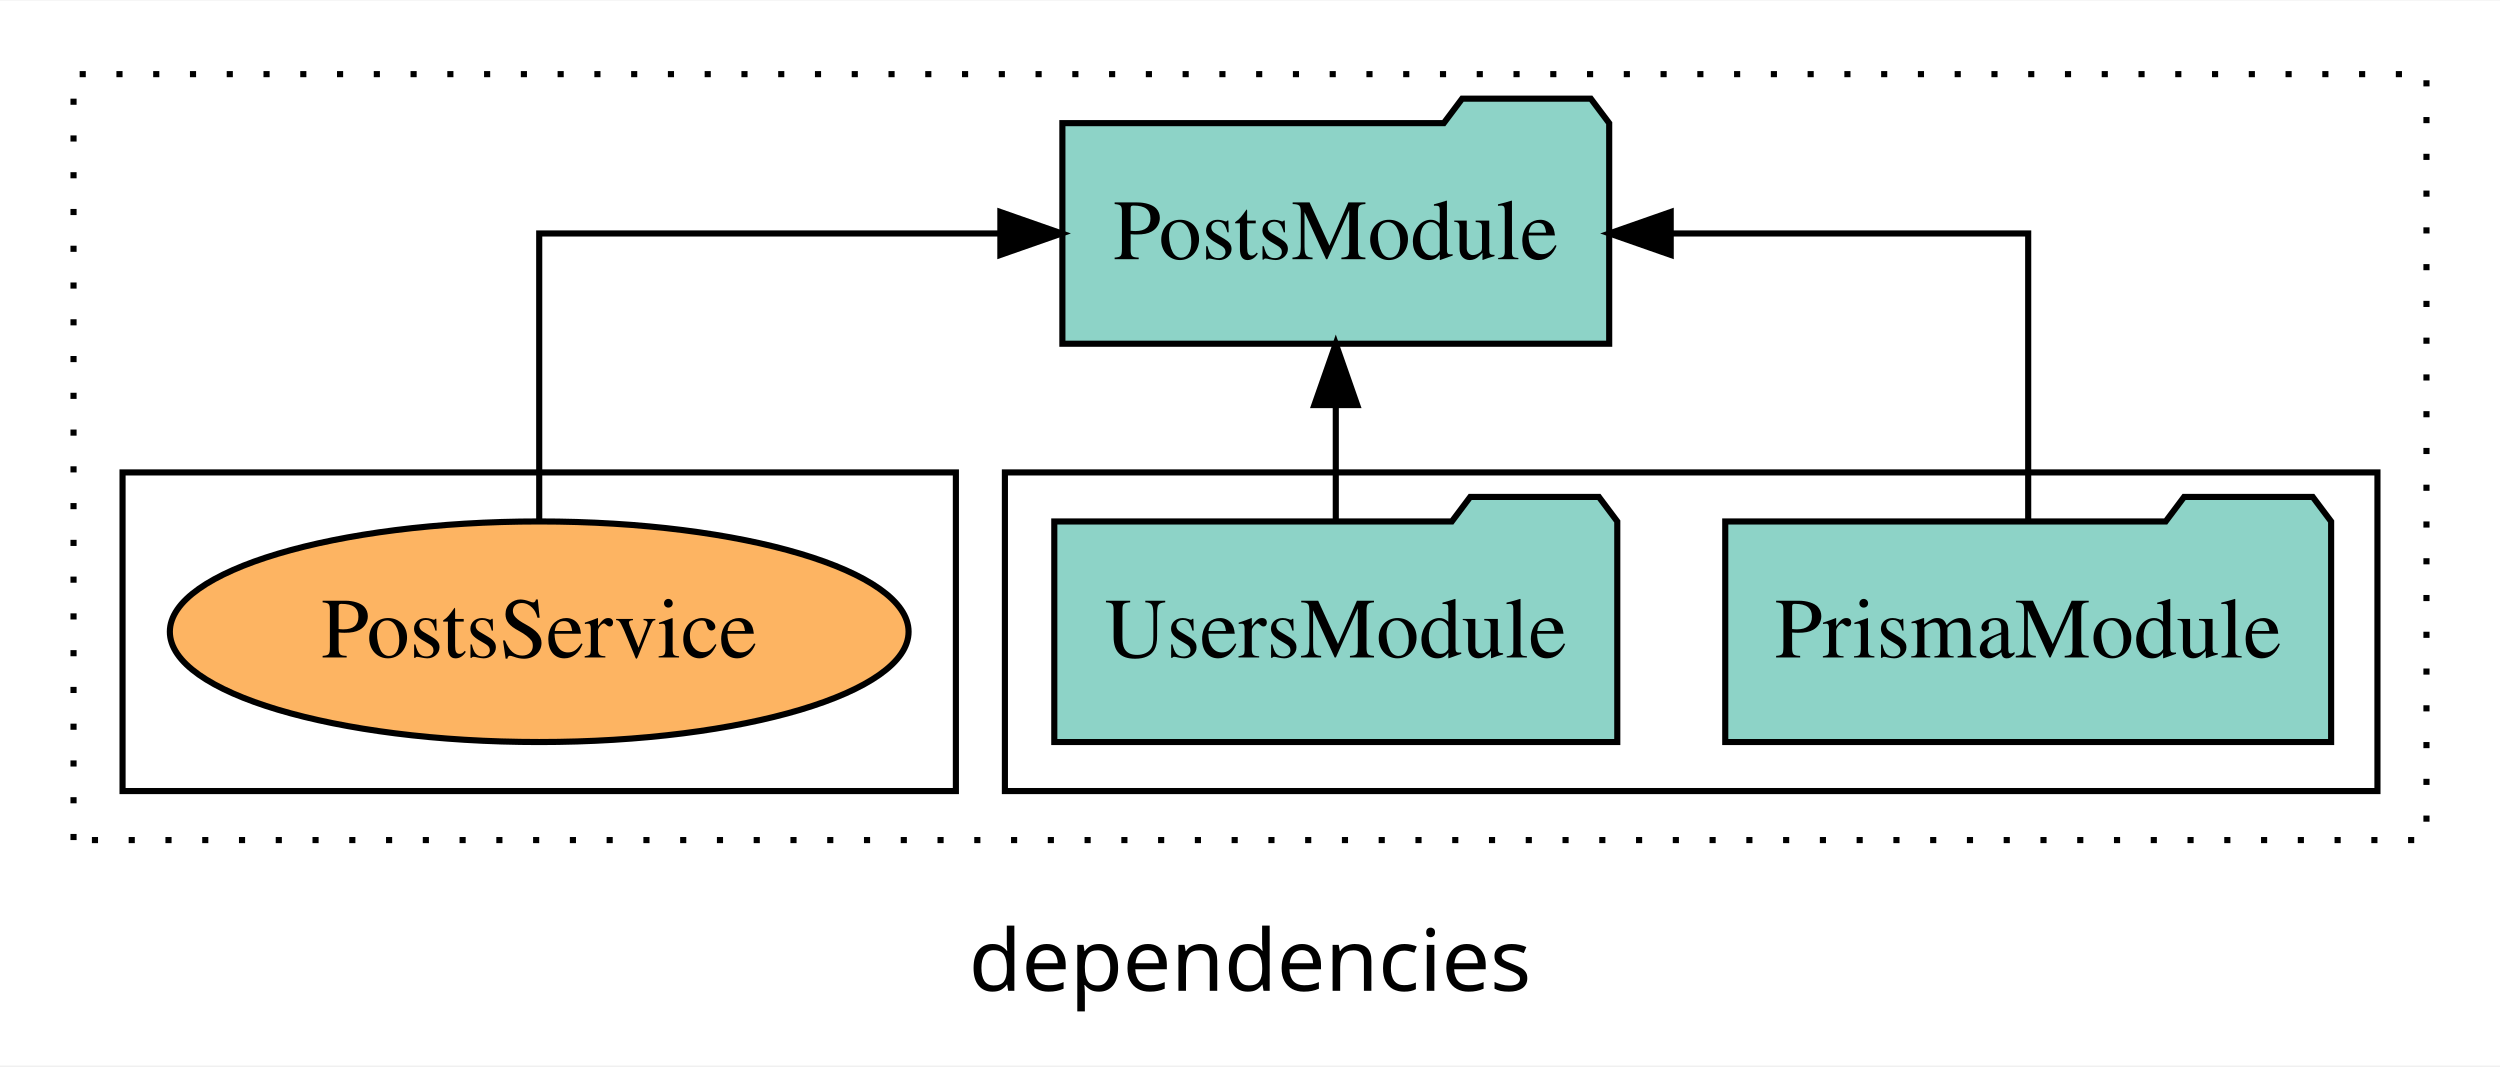
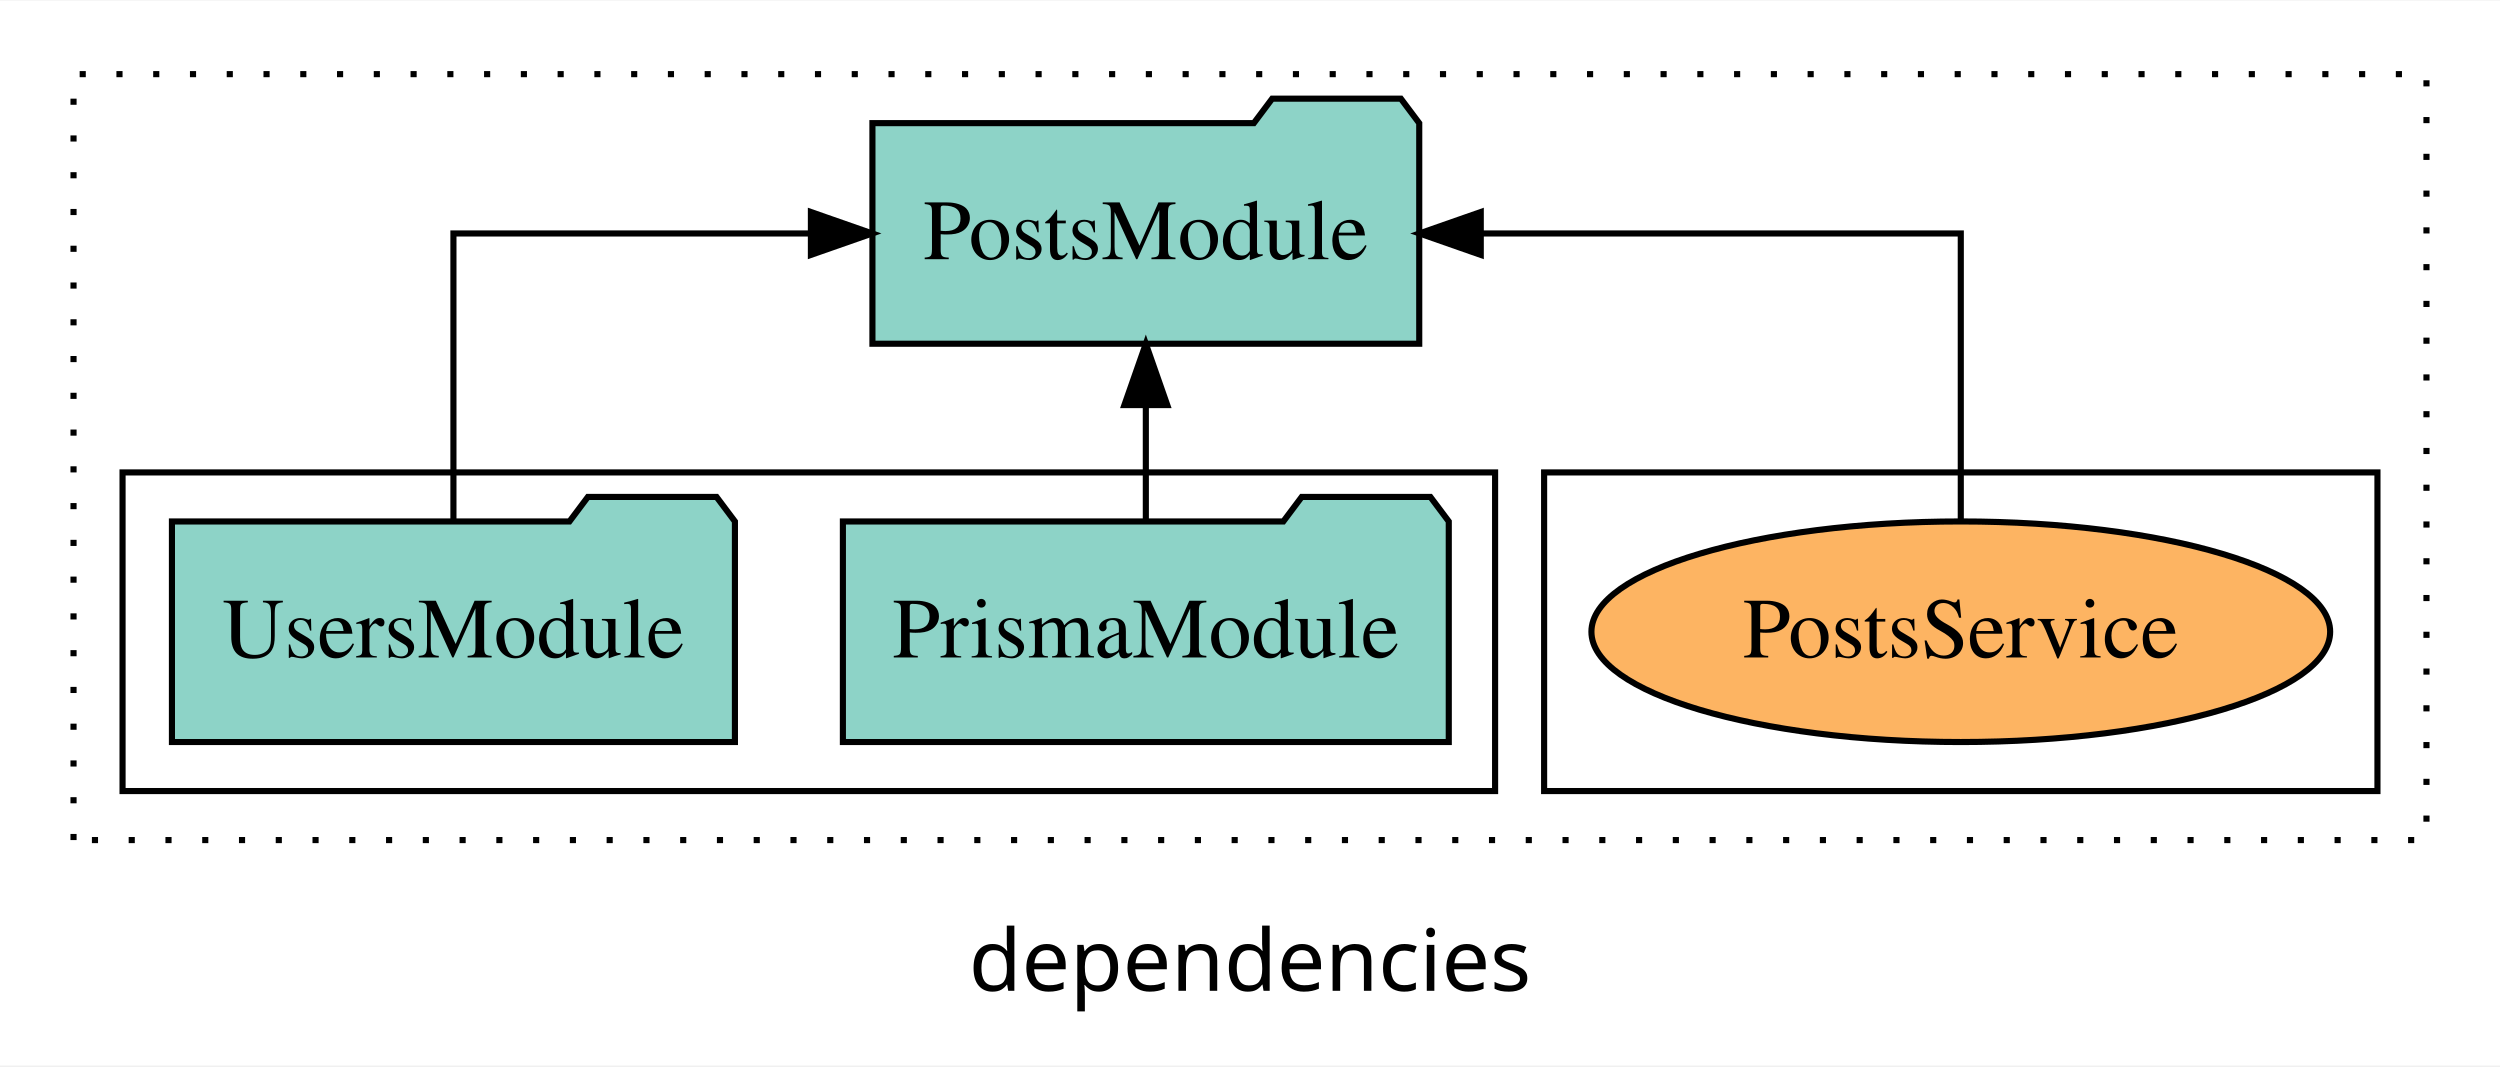
<svg xmlns="http://www.w3.org/2000/svg" width="408pt" height="174pt" viewBox="0.00 0.00 408.00 173.80">
  <g id="graph0" class="graph" transform="scale(1 1) rotate(0) translate(4 169.8)">
    <polygon fill="white" stroke="transparent" points="-4,4 -4,-169.8 404,-169.8 404,4 -4,4" />
    <text text-anchor="middle" x="200" y="-8.2" font-family="sans-serif" font-size="14.00">dependencies</text>
    <g id="clust1" class="cluster">
      <polygon fill="none" stroke="black" stroke-dasharray="1,5" points="8,-32.8 8,-157.8 392,-157.8 392,-32.8 8,-32.8" />
    </g>
+     <g id="clust6" class="cluster">
+       <polygon fill="none" stroke="black" points="248,-40.8 248,-92.8 384,-92.8 384,-40.8 248,-40.8" />
+     </g>
    <g id="clust3" class="cluster">
-       <polygon fill="none" stroke="black" points="160,-40.8 160,-92.8 384,-92.8 384,-40.8 160,-40.8" />
-     </g>
-     <g id="clust6" class="cluster">
-       <polygon fill="none" stroke="black" points="16,-40.8 16,-92.8 152,-92.8 152,-40.8 16,-40.8" />
+       <polygon fill="none" stroke="black" points="16,-40.8 16,-92.8 240,-92.8 240,-40.8 16,-40.8" />
    </g>
    <g id="node1" class="node">
-       <polygon fill="#8dd3c7" stroke="black" points="376.44,-84.8 373.44,-88.8 352.44,-88.8 349.44,-84.8 277.56,-84.8 277.56,-48.8 376.44,-48.8 376.44,-84.8" />
-       <text text-anchor="middle" x="327" y="-62.6" font-family="Times,serif" font-size="14.00">PrismaModule</text>
+       <polygon fill="#8dd3c7" stroke="black" points="232.44,-84.8 229.44,-88.8 208.44,-88.8 205.44,-84.8 133.56,-84.8 133.56,-48.8 232.44,-48.8 232.44,-84.8" />
+       <text text-anchor="middle" x="183" y="-62.6" font-family="Times,serif" font-size="14.00">PrismaModule</text>
    </g>
    <g id="node3" class="node">
-       <polygon fill="#8dd3c7" stroke="black" points="258.62,-149.8 255.62,-153.8 234.62,-153.8 231.62,-149.8 169.38,-149.8 169.38,-113.8 258.62,-113.8 258.62,-149.8" />
-       <text text-anchor="middle" x="214" y="-127.6" font-family="Times,serif" font-size="14.00">PostsModule</text>
+       <polygon fill="#8dd3c7" stroke="black" points="227.62,-149.8 224.62,-153.8 203.62,-153.8 200.62,-149.8 138.38,-149.8 138.38,-113.8 227.62,-113.8 227.62,-149.8" />
+       <text text-anchor="middle" x="183" y="-127.6" font-family="Times,serif" font-size="14.00">PostsModule</text>
    </g>
    <g id="edge1" class="edge">
-       <path fill="none" stroke="black" d="M327,-84.91C327,-104.14 327,-131.8 327,-131.8 327,-131.8 268.66,-131.8 268.66,-131.8" />
-       <polygon fill="black" stroke="black" points="268.66,-128.3 258.66,-131.8 268.66,-135.3 268.66,-128.3" />
+       <path fill="none" stroke="black" d="M183,-84.91C183,-84.91 183,-103.79 183,-103.79" />
+       <polygon fill="black" stroke="black" points="179.5,-103.79 183,-113.79 186.5,-103.79 179.5,-103.79" />
    </g>
    <g id="node2" class="node">
-       <polygon fill="#8dd3c7" stroke="black" points="259.94,-84.8 256.94,-88.8 235.94,-88.8 232.94,-84.8 168.06,-84.8 168.06,-48.8 259.94,-48.8 259.94,-84.8" />
-       <text text-anchor="middle" x="214" y="-62.6" font-family="Times,serif" font-size="14.00">UsersModule</text>
+       <polygon fill="#8dd3c7" stroke="black" points="115.94,-84.8 112.94,-88.8 91.94,-88.8 88.94,-84.8 24.06,-84.8 24.06,-48.8 115.94,-48.8 115.94,-84.8" />
+       <text text-anchor="middle" x="70" y="-62.6" font-family="Times,serif" font-size="14.00">UsersModule</text>
    </g>
    <g id="edge2" class="edge">
-       <path fill="none" stroke="black" d="M214,-84.91C214,-84.91 214,-103.79 214,-103.79" />
-       <polygon fill="black" stroke="black" points="210.5,-103.79 214,-113.79 217.5,-103.79 210.5,-103.79" />
+       <path fill="none" stroke="black" d="M70,-84.91C70,-104.14 70,-131.8 70,-131.8 70,-131.8 128.34,-131.8 128.34,-131.8" />
+       <polygon fill="black" stroke="black" points="128.34,-135.3 138.34,-131.8 128.34,-128.3 128.34,-135.3" />
    </g>
    <g id="node4" class="node">
-       <ellipse fill="#fdb462" stroke="black" cx="84" cy="-66.8" rx="60.28" ry="18" />
-       <text text-anchor="middle" x="84" y="-62.6" font-family="Times,serif" font-size="14.00">PostsService</text>
+       <ellipse fill="#fdb462" stroke="black" cx="316" cy="-66.8" rx="60.28" ry="18" />
+       <text text-anchor="middle" x="316" y="-62.6" font-family="Times,serif" font-size="14.00">PostsService</text>
    </g>
    <g id="edge3" class="edge">
-       <path fill="none" stroke="black" d="M84,-84.91C84,-104.14 84,-131.8 84,-131.8 84,-131.8 159.26,-131.8 159.26,-131.8" />
-       <polygon fill="black" stroke="black" points="159.26,-135.3 169.26,-131.8 159.26,-128.3 159.26,-135.3" />
+       <path fill="none" stroke="black" d="M316,-84.91C316,-104.14 316,-131.8 316,-131.8 316,-131.8 237.66,-131.8 237.66,-131.8" />
+       <polygon fill="black" stroke="black" points="237.66,-128.3 227.66,-131.8 237.66,-135.3 237.66,-128.3" />
    </g>
  </g>
</svg>
